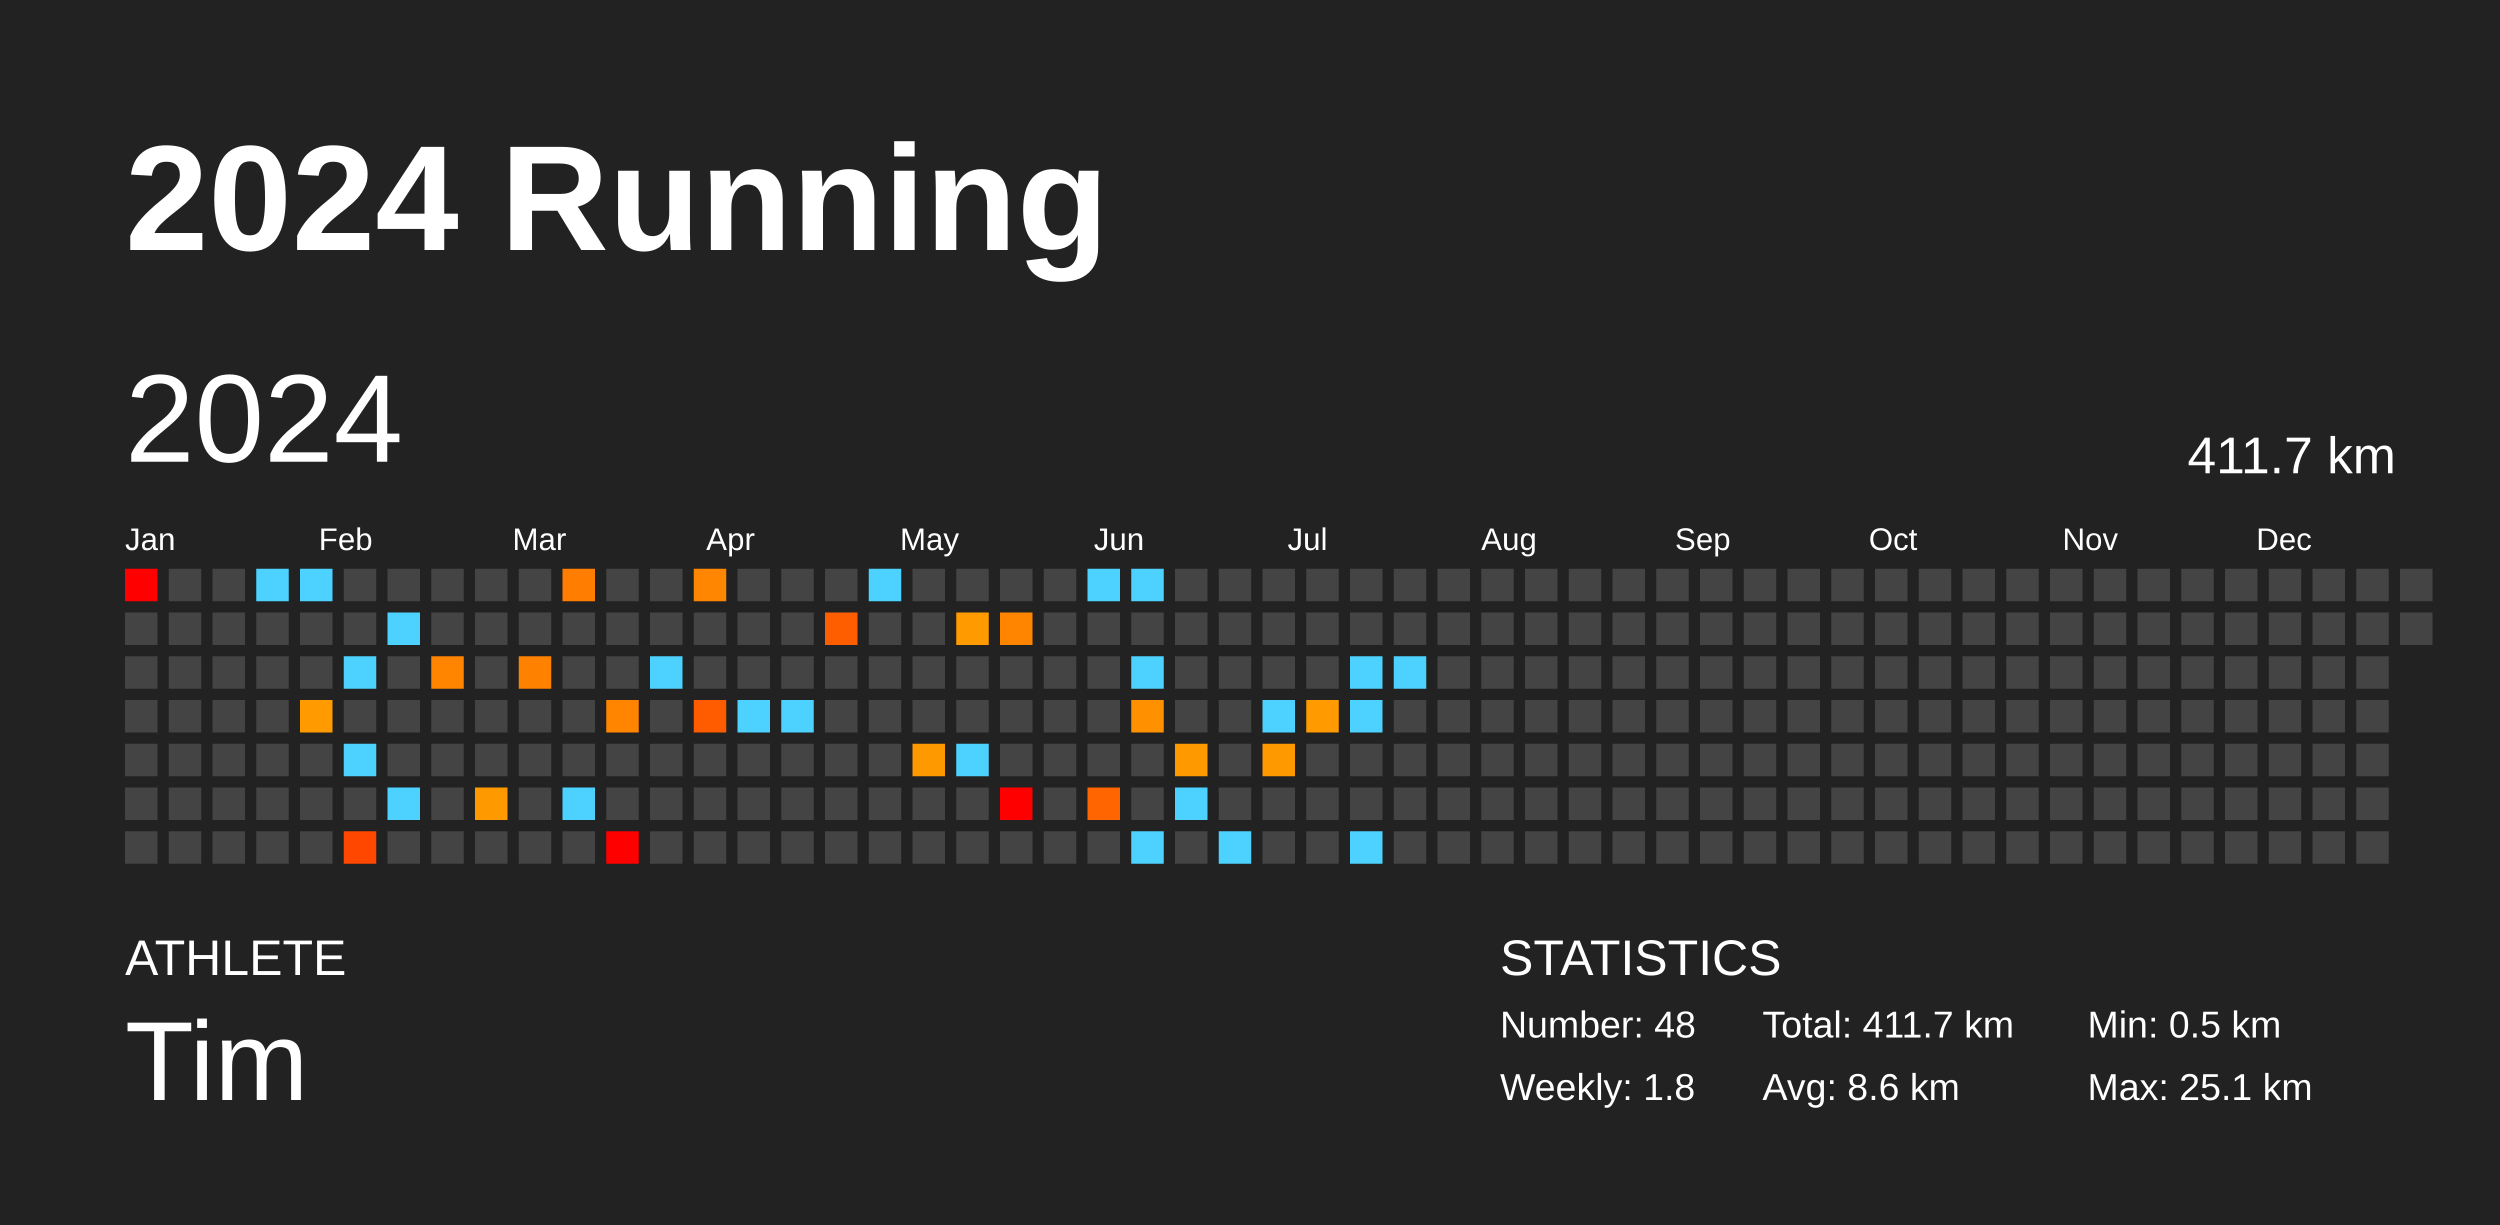
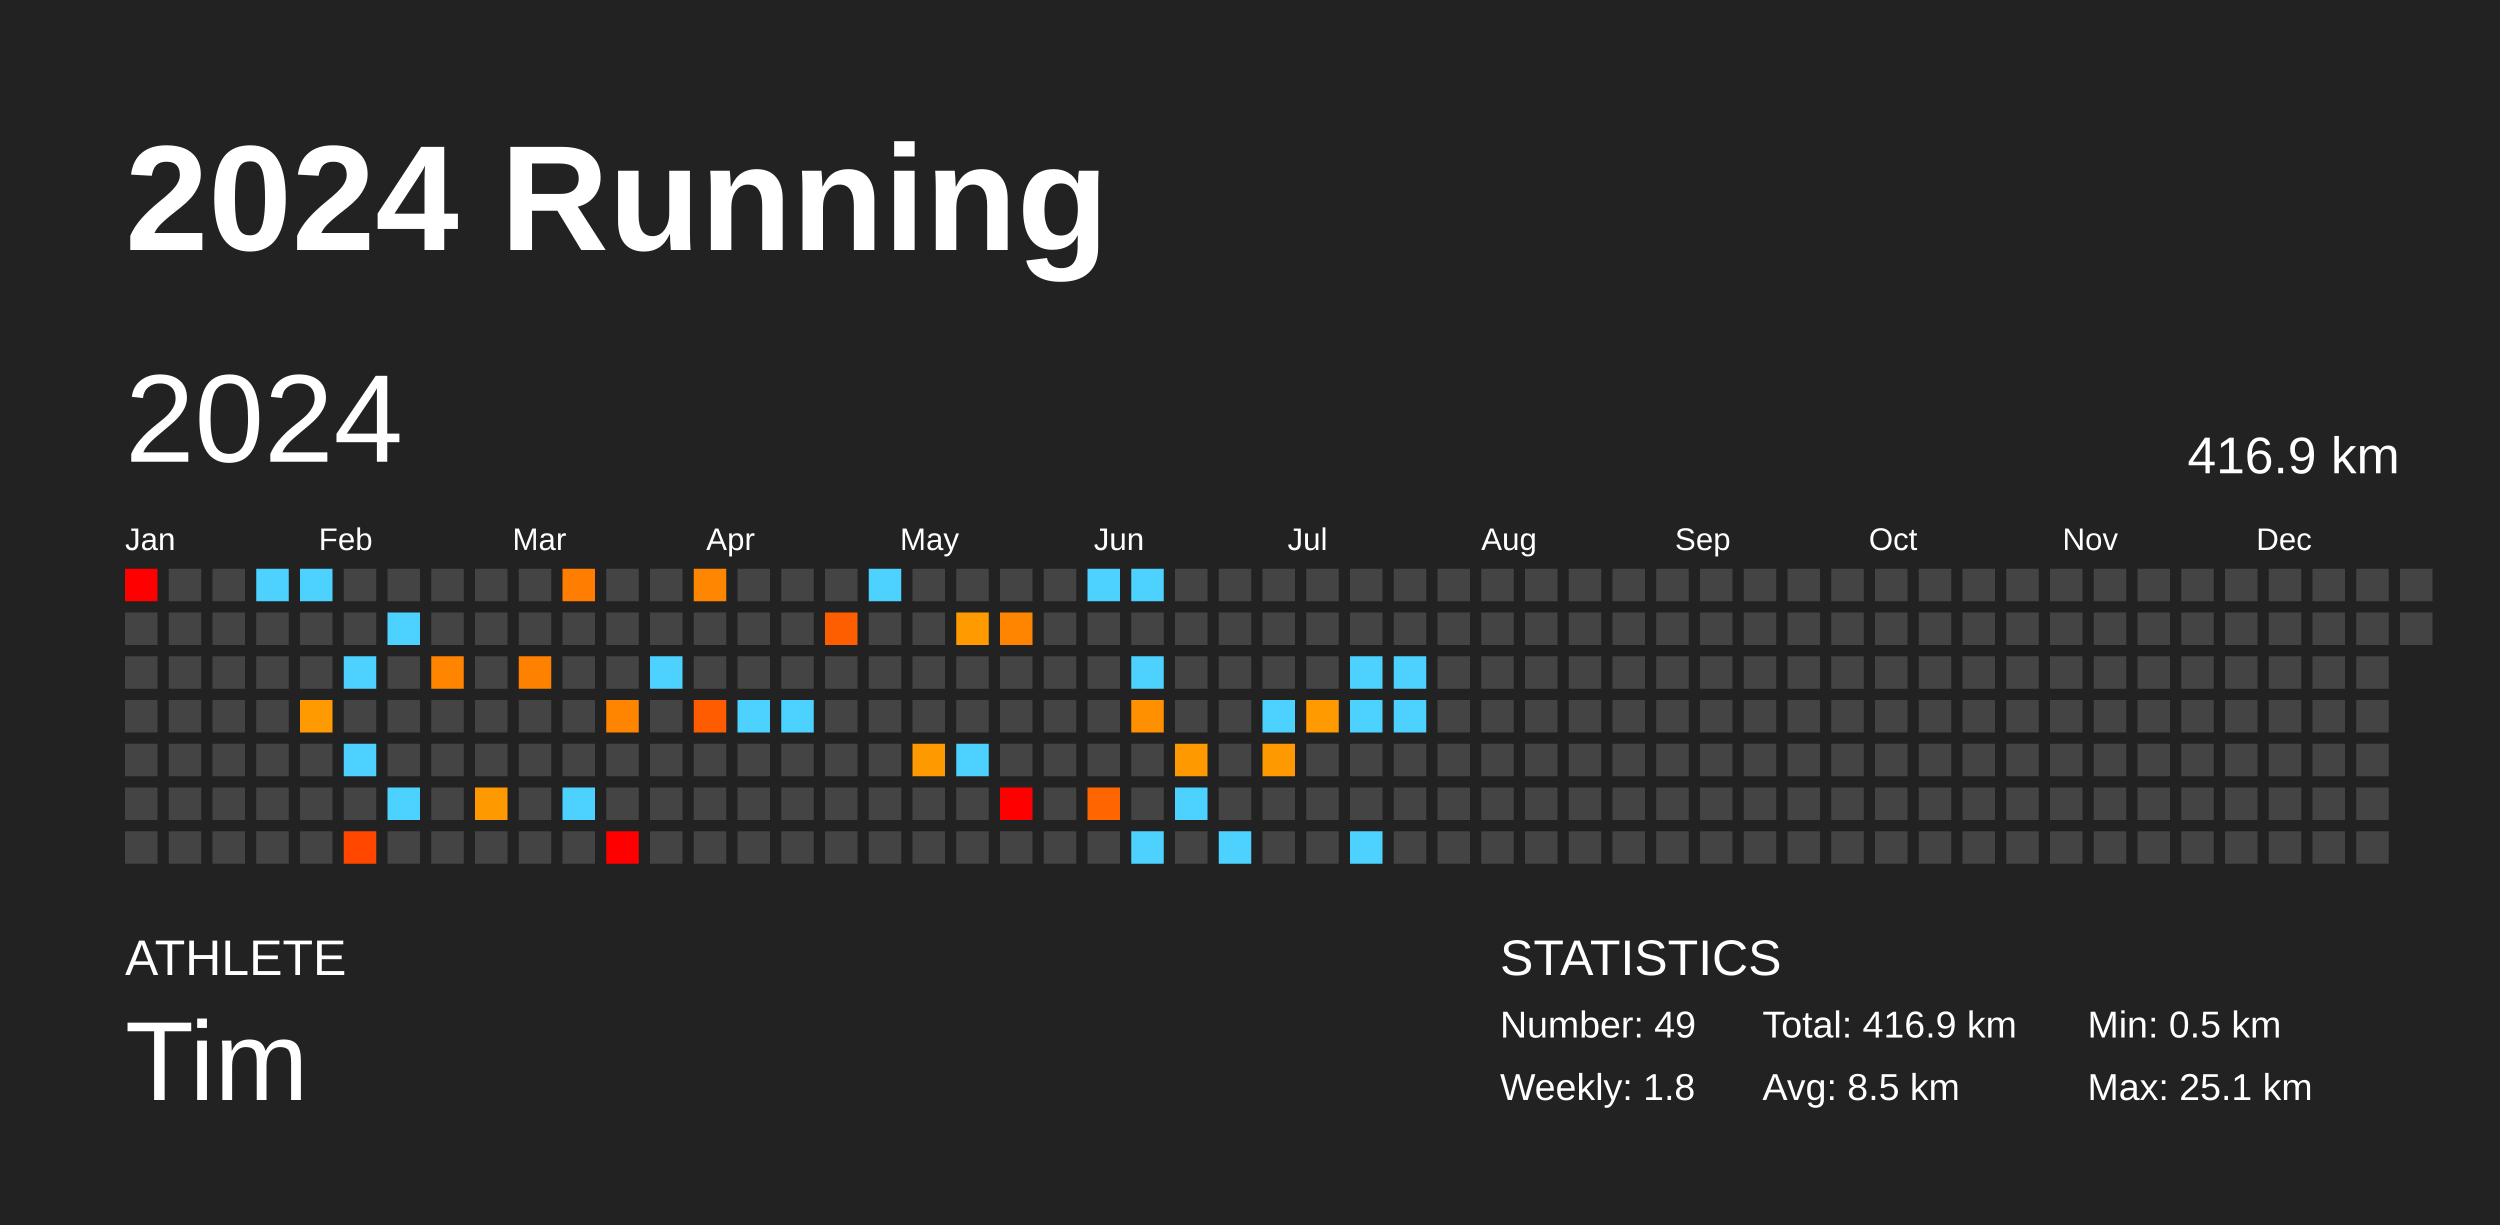
<svg xmlns="http://www.w3.org/2000/svg" baseProfile="full" height="98mm" version="1.1" viewBox="0,0,200,98" width="200mm">
  <defs />
  <rect fill="#222222" height="98" width="200" x="0" y="0" />
  <text fill="#FFFFFF" style="font-size:12px; font-family:Arial; font-weight:bold;" x="10" y="20">2024 Running</text>
  <text fill="#FFFFFF" style="font-size:4px; font-family:Arial" x="10" y="78">ATHLETE</text>
  <text fill="#FFFFFF" style="font-size:9px; font-family:Arial" x="10" y="88">Tim</text>
  <text fill="#FFFFFF" style="font-size:4px; font-family:Arial" x="120" y="78">STATISTICS</text>
-   <text fill="#FFFFFF" style="font-size:3px; font-family:Arial" x="120" y="83">Number: 48</text>
+   <text fill="#FFFFFF" style="font-size:3px; font-family:Arial" x="120" y="83">Number: 49</text>
  <text fill="#FFFFFF" style="font-size:3px; font-family:Arial" x="120" y="88">Weekly: 1.8</text>
-   <text fill="#FFFFFF" style="font-size:3px; font-family:Arial" x="141" y="83">Total: 411.7 km</text>
-   <text fill="#FFFFFF" style="font-size:3px; font-family:Arial" x="141" y="88">Avg: 8.6 km</text>
+   <text fill="#FFFFFF" style="font-size:3px; font-family:Arial" x="141" y="83">Total: 416.9 km</text>
+   <text fill="#FFFFFF" style="font-size:3px; font-family:Arial" x="141" y="88">Avg: 8.5 km</text>
  <text fill="#FFFFFF" style="font-size:3px; font-family:Arial" x="167" y="83">Min: 0.5 km</text>
  <text fill="#FFFFFF" style="font-size:3px; font-family:Arial" x="167" y="88">Max: 25.1 km</text>
  <text dominant-baseline="hanging" fill="#FFFFFF" style="font-size:10.0px; font-family:Arial;" x="10" y="30">2024</text>
-   <text dominant-baseline="hanging" fill="#FFFFFF" style="font-size:4.125px; font-family:Arial;" x="175" y="35">411.7 km</text>
+   <text dominant-baseline="hanging" fill="#FFFFFF" style="font-size:4.125px; font-family:Arial;" x="175" y="35">416.9 km</text>
  <text fill="#FFFFFF" style="font-size:2.5px; font-family:Arial" x="10.0" y="44">Jan</text>
  <text fill="#FFFFFF" style="font-size:2.5px; font-family:Arial" x="25.5" y="44">Feb</text>
  <text fill="#FFFFFF" style="font-size:2.5px; font-family:Arial" x="41.0" y="44">Mar</text>
  <text fill="#FFFFFF" style="font-size:2.5px; font-family:Arial" x="56.5" y="44">Apr</text>
  <text fill="#FFFFFF" style="font-size:2.5px; font-family:Arial" x="72.0" y="44">May</text>
  <text fill="#FFFFFF" style="font-size:2.5px; font-family:Arial" x="87.5" y="44">Jun</text>
  <text fill="#FFFFFF" style="font-size:2.5px; font-family:Arial" x="103.0" y="44">Jul</text>
  <text fill="#FFFFFF" style="font-size:2.5px; font-family:Arial" x="118.5" y="44">Aug</text>
  <text fill="#FFFFFF" style="font-size:2.5px; font-family:Arial" x="134.0" y="44">Sep</text>
  <text fill="#FFFFFF" style="font-size:2.5px; font-family:Arial" x="149.5" y="44">Oct</text>
  <text fill="#FFFFFF" style="font-size:2.5px; font-family:Arial" x="165.0" y="44">Nov</text>
  <text fill="#FFFFFF" style="font-size:2.5px; font-family:Arial" x="180.5" y="44">Dec</text>
  <rect fill="red" height="2.6" width="2.6" x="10.0" y="45.5" />
  <rect fill="#444444" height="2.6" width="2.6" x="10.0" y="49.0" />
  <rect fill="#444444" height="2.6" width="2.6" x="10.0" y="52.5" />
  <rect fill="#444444" height="2.6" width="2.6" x="10.0" y="56.0" />
  <rect fill="#444444" height="2.6" width="2.6" x="10.0" y="59.5" />
  <rect fill="#444444" height="2.6" width="2.6" x="10.0" y="63.0" />
  <rect fill="#444444" height="2.6" width="2.6" x="10.0" y="66.5" />
  <rect fill="#444444" height="2.6" width="2.6" x="13.5" y="45.5" />
  <rect fill="#444444" height="2.6" width="2.6" x="13.5" y="49.0" />
  <rect fill="#444444" height="2.6" width="2.6" x="13.5" y="52.5" />
  <rect fill="#444444" height="2.6" width="2.6" x="13.5" y="56.0" />
  <rect fill="#444444" height="2.6" width="2.6" x="13.5" y="59.5" />
  <rect fill="#444444" height="2.6" width="2.6" x="13.5" y="63.0" />
  <rect fill="#444444" height="2.6" width="2.6" x="13.5" y="66.5" />
  <rect fill="#444444" height="2.6" width="2.6" x="17.0" y="45.5" />
  <rect fill="#444444" height="2.6" width="2.6" x="17.0" y="49.0" />
  <rect fill="#444444" height="2.6" width="2.6" x="17.0" y="52.5" />
  <rect fill="#444444" height="2.6" width="2.6" x="17.0" y="56.0" />
  <rect fill="#444444" height="2.6" width="2.6" x="17.0" y="59.5" />
  <rect fill="#444444" height="2.6" width="2.6" x="17.0" y="63.0" />
  <rect fill="#444444" height="2.6" width="2.6" x="17.0" y="66.5" />
  <rect fill="#4dd2ff" height="2.6" width="2.6" x="20.5" y="45.5" />
  <rect fill="#444444" height="2.6" width="2.6" x="20.5" y="49.0" />
  <rect fill="#444444" height="2.6" width="2.6" x="20.5" y="52.5" />
  <rect fill="#444444" height="2.6" width="2.6" x="20.5" y="56.0" />
  <rect fill="#444444" height="2.6" width="2.6" x="20.5" y="59.5" />
  <rect fill="#444444" height="2.6" width="2.6" x="20.5" y="63.0" />
  <rect fill="#444444" height="2.6" width="2.6" x="20.5" y="66.5" />
  <rect fill="#4dd2ff" height="2.6" width="2.6" x="24.0" y="45.5" />
  <rect fill="#444444" height="2.6" width="2.6" x="24.0" y="49.0" />
  <rect fill="#444444" height="2.6" width="2.6" x="24.0" y="52.5" />
  <rect fill="#ff9b00" height="2.6" width="2.6" x="24.0" y="56.0" />
  <rect fill="#444444" height="2.6" width="2.6" x="24.0" y="59.5" />
  <rect fill="#444444" height="2.6" width="2.6" x="24.0" y="63.0" />
  <rect fill="#444444" height="2.6" width="2.6" x="24.0" y="66.5" />
  <rect fill="#444444" height="2.6" width="2.6" x="27.5" y="45.5" />
  <rect fill="#444444" height="2.6" width="2.6" x="27.5" y="49.0" />
  <rect fill="#4dd2ff" height="2.6" width="2.6" x="27.5" y="52.5" />
  <rect fill="#444444" height="2.6" width="2.6" x="27.5" y="56.0" />
  <rect fill="#4dd2ff" height="2.6" width="2.6" x="27.5" y="59.5" />
  <rect fill="#444444" height="2.6" width="2.6" x="27.5" y="63.0" />
  <rect fill="#ff4700" height="2.6" width="2.6" x="27.5" y="66.5" />
  <rect fill="#444444" height="2.6" width="2.6" x="31.0" y="45.5" />
  <rect fill="#4dd2ff" height="2.6" width="2.6" x="31.0" y="49.0" />
  <rect fill="#444444" height="2.6" width="2.6" x="31.0" y="52.5" />
  <rect fill="#444444" height="2.6" width="2.6" x="31.0" y="56.0" />
  <rect fill="#444444" height="2.6" width="2.6" x="31.0" y="59.5" />
  <rect fill="#4dd2ff" height="2.6" width="2.6" x="31.0" y="63.0" />
  <rect fill="#444444" height="2.6" width="2.6" x="31.0" y="66.5" />
  <rect fill="#444444" height="2.6" width="2.6" x="34.5" y="45.5" />
  <rect fill="#444444" height="2.6" width="2.6" x="34.5" y="49.0" />
  <rect fill="#ff8500" height="2.6" width="2.6" x="34.5" y="52.5" />
  <rect fill="#444444" height="2.6" width="2.6" x="34.5" y="56.0" />
  <rect fill="#444444" height="2.6" width="2.6" x="34.5" y="59.5" />
  <rect fill="#444444" height="2.6" width="2.6" x="34.5" y="63.0" />
  <rect fill="#444444" height="2.6" width="2.6" x="34.5" y="66.5" />
  <rect fill="#444444" height="2.6" width="2.6" x="38.0" y="45.5" />
  <rect fill="#444444" height="2.6" width="2.6" x="38.0" y="49.0" />
  <rect fill="#444444" height="2.6" width="2.6" x="38.0" y="52.5" />
  <rect fill="#444444" height="2.6" width="2.6" x="38.0" y="56.0" />
  <rect fill="#444444" height="2.6" width="2.6" x="38.0" y="59.5" />
  <rect fill="#ff9900" height="2.6" width="2.6" x="38.0" y="63.0" />
  <rect fill="#444444" height="2.6" width="2.6" x="38.0" y="66.5" />
  <rect fill="#444444" height="2.6" width="2.6" x="41.5" y="45.5" />
  <rect fill="#444444" height="2.6" width="2.6" x="41.5" y="49.0" />
  <rect fill="#ff8100" height="2.6" width="2.6" x="41.5" y="52.5" />
  <rect fill="#444444" height="2.6" width="2.6" x="41.5" y="56.0" />
  <rect fill="#444444" height="2.6" width="2.6" x="41.5" y="59.5" />
  <rect fill="#444444" height="2.6" width="2.6" x="41.5" y="63.0" />
  <rect fill="#444444" height="2.6" width="2.6" x="41.5" y="66.5" />
  <rect fill="#ff7d00" height="2.6" width="2.6" x="45.0" y="45.5" />
  <rect fill="#444444" height="2.6" width="2.6" x="45.0" y="49.0" />
  <rect fill="#444444" height="2.6" width="2.6" x="45.0" y="52.5" />
  <rect fill="#444444" height="2.6" width="2.6" x="45.0" y="56.0" />
  <rect fill="#444444" height="2.6" width="2.6" x="45.0" y="59.5" />
  <rect fill="#4dd2ff" height="2.6" width="2.6" x="45.0" y="63.0" />
  <rect fill="#444444" height="2.6" width="2.6" x="45.0" y="66.5" />
  <rect fill="#444444" height="2.6" width="2.6" x="48.5" y="45.5" />
  <rect fill="#444444" height="2.6" width="2.6" x="48.5" y="49.0" />
  <rect fill="#444444" height="2.6" width="2.6" x="48.5" y="52.5" />
  <rect fill="#ff8400" height="2.6" width="2.6" x="48.5" y="56.0" />
  <rect fill="#444444" height="2.6" width="2.6" x="48.5" y="59.5" />
  <rect fill="#444444" height="2.6" width="2.6" x="48.5" y="63.0" />
  <rect fill="red" height="2.6" width="2.6" x="48.5" y="66.5" />
  <rect fill="#444444" height="2.6" width="2.6" x="52.0" y="45.5" />
  <rect fill="#444444" height="2.6" width="2.6" x="52.0" y="49.0" />
  <rect fill="#4dd2ff" height="2.6" width="2.6" x="52.0" y="52.5" />
  <rect fill="#444444" height="2.6" width="2.6" x="52.0" y="56.0" />
  <rect fill="#444444" height="2.6" width="2.6" x="52.0" y="59.5" />
  <rect fill="#444444" height="2.6" width="2.6" x="52.0" y="63.0" />
  <rect fill="#444444" height="2.6" width="2.6" x="52.0" y="66.5" />
  <rect fill="#ff8600" height="2.6" width="2.6" x="55.5" y="45.5" />
  <rect fill="#444444" height="2.6" width="2.6" x="55.5" y="49.0" />
  <rect fill="#444444" height="2.6" width="2.6" x="55.5" y="52.5" />
  <rect fill="#ff5c00" height="2.6" width="2.6" x="55.5" y="56.0" />
  <rect fill="#444444" height="2.6" width="2.6" x="55.5" y="59.5" />
  <rect fill="#444444" height="2.6" width="2.6" x="55.5" y="63.0" />
  <rect fill="#444444" height="2.6" width="2.6" x="55.5" y="66.5" />
  <rect fill="#444444" height="2.6" width="2.6" x="59.0" y="45.5" />
  <rect fill="#444444" height="2.6" width="2.6" x="59.0" y="49.0" />
  <rect fill="#444444" height="2.6" width="2.6" x="59.0" y="52.5" />
  <rect fill="#4dd2ff" height="2.6" width="2.6" x="59.0" y="56.0" />
  <rect fill="#444444" height="2.6" width="2.6" x="59.0" y="59.5" />
  <rect fill="#444444" height="2.6" width="2.6" x="59.0" y="63.0" />
  <rect fill="#444444" height="2.6" width="2.6" x="59.0" y="66.5" />
  <rect fill="#444444" height="2.6" width="2.6" x="62.5" y="45.5" />
  <rect fill="#444444" height="2.6" width="2.6" x="62.5" y="49.0" />
  <rect fill="#444444" height="2.6" width="2.6" x="62.5" y="52.5" />
  <rect fill="#4dd2ff" height="2.6" width="2.6" x="62.5" y="56.0" />
  <rect fill="#444444" height="2.6" width="2.6" x="62.5" y="59.5" />
  <rect fill="#444444" height="2.6" width="2.6" x="62.5" y="63.0" />
  <rect fill="#444444" height="2.6" width="2.6" x="62.5" y="66.5" />
  <rect fill="#444444" height="2.6" width="2.6" x="66.0" y="45.5" />
  <rect fill="#ff5e00" height="2.6" width="2.6" x="66.0" y="49.0" />
  <rect fill="#444444" height="2.6" width="2.6" x="66.0" y="52.5" />
  <rect fill="#444444" height="2.6" width="2.6" x="66.0" y="56.0" />
  <rect fill="#444444" height="2.6" width="2.6" x="66.0" y="59.5" />
  <rect fill="#444444" height="2.6" width="2.6" x="66.0" y="63.0" />
  <rect fill="#444444" height="2.6" width="2.6" x="66.0" y="66.5" />
  <rect fill="#4dd2ff" height="2.6" width="2.6" x="69.5" y="45.5" />
  <rect fill="#444444" height="2.6" width="2.6" x="69.5" y="49.0" />
  <rect fill="#444444" height="2.6" width="2.6" x="69.5" y="52.5" />
  <rect fill="#444444" height="2.6" width="2.6" x="69.5" y="56.0" />
  <rect fill="#444444" height="2.6" width="2.6" x="69.5" y="59.5" />
  <rect fill="#444444" height="2.6" width="2.6" x="69.5" y="63.0" />
  <rect fill="#444444" height="2.6" width="2.6" x="69.5" y="66.5" />
  <rect fill="#444444" height="2.6" width="2.6" x="73.0" y="45.5" />
  <rect fill="#444444" height="2.6" width="2.6" x="73.0" y="49.0" />
  <rect fill="#444444" height="2.6" width="2.6" x="73.0" y="52.5" />
  <rect fill="#444444" height="2.6" width="2.6" x="73.0" y="56.0" />
  <rect fill="#ff9900" height="2.6" width="2.6" x="73.0" y="59.5" />
  <rect fill="#444444" height="2.6" width="2.6" x="73.0" y="63.0" />
  <rect fill="#444444" height="2.6" width="2.6" x="73.0" y="66.5" />
  <rect fill="#444444" height="2.6" width="2.6" x="76.5" y="45.5" />
  <rect fill="#ff9b00" height="2.6" width="2.6" x="76.5" y="49.0" />
  <rect fill="#444444" height="2.6" width="2.6" x="76.5" y="52.5" />
  <rect fill="#444444" height="2.6" width="2.6" x="76.5" y="56.0" />
  <rect fill="#4dd2ff" height="2.6" width="2.6" x="76.5" y="59.5" />
  <rect fill="#444444" height="2.6" width="2.6" x="76.5" y="63.0" />
  <rect fill="#444444" height="2.6" width="2.6" x="76.5" y="66.5" />
  <rect fill="#444444" height="2.6" width="2.6" x="80.0" y="45.5" />
  <rect fill="#ff8500" height="2.6" width="2.6" x="80.0" y="49.0" />
  <rect fill="#444444" height="2.6" width="2.6" x="80.0" y="52.5" />
  <rect fill="#444444" height="2.6" width="2.6" x="80.0" y="56.0" />
  <rect fill="#444444" height="2.6" width="2.6" x="80.0" y="59.5" />
  <rect fill="red" height="2.6" width="2.6" x="80.0" y="63.0" />
  <rect fill="#444444" height="2.6" width="2.6" x="80.0" y="66.5" />
  <rect fill="#444444" height="2.6" width="2.6" x="83.5" y="45.5" />
  <rect fill="#444444" height="2.6" width="2.6" x="83.5" y="49.0" />
  <rect fill="#444444" height="2.6" width="2.6" x="83.5" y="52.5" />
  <rect fill="#444444" height="2.6" width="2.6" x="83.5" y="56.0" />
  <rect fill="#444444" height="2.6" width="2.6" x="83.5" y="59.5" />
  <rect fill="#444444" height="2.6" width="2.6" x="83.5" y="63.0" />
  <rect fill="#444444" height="2.6" width="2.6" x="83.5" y="66.5" />
  <rect fill="#4dd2ff" height="2.6" width="2.6" x="87.0" y="45.5" />
  <rect fill="#444444" height="2.6" width="2.6" x="87.0" y="49.0" />
  <rect fill="#444444" height="2.6" width="2.6" x="87.0" y="52.5" />
  <rect fill="#444444" height="2.6" width="2.6" x="87.0" y="56.0" />
  <rect fill="#444444" height="2.6" width="2.6" x="87.0" y="59.5" />
  <rect fill="#ff6500" height="2.6" width="2.6" x="87.0" y="63.0" />
  <rect fill="#444444" height="2.6" width="2.6" x="87.0" y="66.5" />
  <rect fill="#4dd2ff" height="2.6" width="2.6" x="90.5" y="45.5" />
  <rect fill="#444444" height="2.6" width="2.6" x="90.5" y="49.0" />
  <rect fill="#4dd2ff" height="2.6" width="2.6" x="90.5" y="52.5" />
  <rect fill="#ff9000" height="2.6" width="2.6" x="90.5" y="56.0" />
  <rect fill="#444444" height="2.6" width="2.6" x="90.5" y="59.5" />
  <rect fill="#444444" height="2.6" width="2.6" x="90.5" y="63.0" />
  <rect fill="#4dd2ff" height="2.6" width="2.6" x="90.5" y="66.5" />
  <rect fill="#444444" height="2.6" width="2.6" x="94.0" y="45.5" />
  <rect fill="#444444" height="2.6" width="2.6" x="94.0" y="49.0" />
  <rect fill="#444444" height="2.6" width="2.6" x="94.0" y="52.5" />
  <rect fill="#444444" height="2.6" width="2.6" x="94.0" y="56.0" />
  <rect fill="#ff9900" height="2.6" width="2.6" x="94.0" y="59.5" />
  <rect fill="#4dd2ff" height="2.6" width="2.6" x="94.0" y="63.0" />
  <rect fill="#444444" height="2.6" width="2.6" x="94.0" y="66.5" />
  <rect fill="#444444" height="2.6" width="2.6" x="97.5" y="45.5" />
  <rect fill="#444444" height="2.6" width="2.6" x="97.5" y="49.0" />
  <rect fill="#444444" height="2.6" width="2.6" x="97.5" y="52.5" />
  <rect fill="#444444" height="2.6" width="2.6" x="97.5" y="56.0" />
  <rect fill="#444444" height="2.6" width="2.6" x="97.5" y="59.5" />
  <rect fill="#444444" height="2.6" width="2.6" x="97.5" y="63.0" />
  <rect fill="#4dd2ff" height="2.6" width="2.6" x="97.5" y="66.5" />
  <rect fill="#444444" height="2.6" width="2.6" x="101.0" y="45.5" />
  <rect fill="#444444" height="2.6" width="2.6" x="101.0" y="49.0" />
  <rect fill="#444444" height="2.6" width="2.6" x="101.0" y="52.5" />
  <rect fill="#4dd2ff" height="2.6" width="2.6" x="101.0" y="56.0" />
  <rect fill="#ff9900" height="2.6" width="2.6" x="101.0" y="59.5" />
  <rect fill="#444444" height="2.6" width="2.6" x="101.0" y="63.0" />
  <rect fill="#444444" height="2.6" width="2.6" x="101.0" y="66.5" />
  <rect fill="#444444" height="2.6" width="2.6" x="104.5" y="45.5" />
  <rect fill="#444444" height="2.6" width="2.6" x="104.5" y="49.0" />
  <rect fill="#444444" height="2.6" width="2.6" x="104.5" y="52.5" />
  <rect fill="#ff9a00" height="2.6" width="2.6" x="104.5" y="56.0" />
  <rect fill="#444444" height="2.6" width="2.6" x="104.5" y="59.5" />
  <rect fill="#444444" height="2.6" width="2.6" x="104.5" y="63.0" />
  <rect fill="#444444" height="2.6" width="2.6" x="104.5" y="66.5" />
  <rect fill="#444444" height="2.6" width="2.6" x="108.0" y="45.5" />
  <rect fill="#444444" height="2.6" width="2.6" x="108.0" y="49.0" />
  <rect fill="#4dd2ff" height="2.6" width="2.6" x="108.0" y="52.5" />
  <rect fill="#4dd2ff" height="2.6" width="2.6" x="108.0" y="56.0" />
  <rect fill="#444444" height="2.6" width="2.6" x="108.0" y="59.5" />
  <rect fill="#444444" height="2.6" width="2.6" x="108.0" y="63.0" />
  <rect fill="#4dd2ff" height="2.6" width="2.6" x="108.0" y="66.5" />
  <rect fill="#444444" height="2.6" width="2.6" x="111.5" y="45.5" />
  <rect fill="#444444" height="2.6" width="2.6" x="111.5" y="49.0" />
  <rect fill="#4dd2ff" height="2.6" width="2.6" x="111.5" y="52.5" />
-   <rect fill="#444444" height="2.6" width="2.6" x="111.5" y="56.0" />
+   <rect fill="#4dd2ff" height="2.6" width="2.6" x="111.5" y="56.0" />
  <rect fill="#444444" height="2.6" width="2.6" x="111.5" y="59.5" />
  <rect fill="#444444" height="2.6" width="2.6" x="111.5" y="63.0" />
  <rect fill="#444444" height="2.6" width="2.6" x="111.5" y="66.5" />
  <rect fill="#444444" height="2.6" width="2.6" x="115.0" y="45.5" />
  <rect fill="#444444" height="2.6" width="2.6" x="115.0" y="49.0" />
  <rect fill="#444444" height="2.6" width="2.6" x="115.0" y="52.5" />
  <rect fill="#444444" height="2.6" width="2.6" x="115.0" y="56.0" />
  <rect fill="#444444" height="2.6" width="2.6" x="115.0" y="59.5" />
  <rect fill="#444444" height="2.6" width="2.6" x="115.0" y="63.0" />
  <rect fill="#444444" height="2.6" width="2.6" x="115.0" y="66.5" />
  <rect fill="#444444" height="2.6" width="2.6" x="118.5" y="45.5" />
  <rect fill="#444444" height="2.6" width="2.6" x="118.5" y="49.0" />
  <rect fill="#444444" height="2.6" width="2.6" x="118.5" y="52.5" />
  <rect fill="#444444" height="2.6" width="2.6" x="118.5" y="56.0" />
  <rect fill="#444444" height="2.6" width="2.6" x="118.5" y="59.5" />
  <rect fill="#444444" height="2.6" width="2.6" x="118.5" y="63.0" />
  <rect fill="#444444" height="2.6" width="2.6" x="118.5" y="66.5" />
  <rect fill="#444444" height="2.6" width="2.6" x="122.0" y="45.5" />
  <rect fill="#444444" height="2.6" width="2.6" x="122.0" y="49.0" />
  <rect fill="#444444" height="2.6" width="2.6" x="122.0" y="52.5" />
  <rect fill="#444444" height="2.6" width="2.6" x="122.0" y="56.0" />
  <rect fill="#444444" height="2.6" width="2.6" x="122.0" y="59.5" />
  <rect fill="#444444" height="2.6" width="2.6" x="122.0" y="63.0" />
  <rect fill="#444444" height="2.6" width="2.6" x="122.0" y="66.5" />
  <rect fill="#444444" height="2.6" width="2.6" x="125.5" y="45.5" />
  <rect fill="#444444" height="2.6" width="2.6" x="125.5" y="49.0" />
  <rect fill="#444444" height="2.6" width="2.6" x="125.5" y="52.5" />
  <rect fill="#444444" height="2.6" width="2.6" x="125.5" y="56.0" />
  <rect fill="#444444" height="2.6" width="2.6" x="125.5" y="59.5" />
  <rect fill="#444444" height="2.6" width="2.6" x="125.5" y="63.0" />
  <rect fill="#444444" height="2.6" width="2.6" x="125.5" y="66.5" />
  <rect fill="#444444" height="2.6" width="2.6" x="129.0" y="45.5" />
  <rect fill="#444444" height="2.6" width="2.6" x="129.0" y="49.0" />
  <rect fill="#444444" height="2.6" width="2.6" x="129.0" y="52.5" />
  <rect fill="#444444" height="2.6" width="2.6" x="129.0" y="56.0" />
  <rect fill="#444444" height="2.6" width="2.6" x="129.0" y="59.5" />
  <rect fill="#444444" height="2.6" width="2.6" x="129.0" y="63.0" />
  <rect fill="#444444" height="2.6" width="2.6" x="129.0" y="66.5" />
  <rect fill="#444444" height="2.6" width="2.6" x="132.5" y="45.5" />
  <rect fill="#444444" height="2.6" width="2.6" x="132.5" y="49.0" />
  <rect fill="#444444" height="2.6" width="2.6" x="132.5" y="52.5" />
  <rect fill="#444444" height="2.6" width="2.6" x="132.5" y="56.0" />
  <rect fill="#444444" height="2.6" width="2.6" x="132.5" y="59.5" />
  <rect fill="#444444" height="2.6" width="2.6" x="132.5" y="63.0" />
  <rect fill="#444444" height="2.6" width="2.6" x="132.5" y="66.5" />
  <rect fill="#444444" height="2.6" width="2.6" x="136.0" y="45.5" />
  <rect fill="#444444" height="2.6" width="2.6" x="136.0" y="49.0" />
  <rect fill="#444444" height="2.6" width="2.6" x="136.0" y="52.5" />
  <rect fill="#444444" height="2.6" width="2.6" x="136.0" y="56.0" />
  <rect fill="#444444" height="2.6" width="2.6" x="136.0" y="59.5" />
  <rect fill="#444444" height="2.6" width="2.6" x="136.0" y="63.0" />
  <rect fill="#444444" height="2.6" width="2.6" x="136.0" y="66.5" />
  <rect fill="#444444" height="2.6" width="2.6" x="139.5" y="45.5" />
  <rect fill="#444444" height="2.6" width="2.6" x="139.5" y="49.0" />
  <rect fill="#444444" height="2.6" width="2.6" x="139.5" y="52.5" />
  <rect fill="#444444" height="2.6" width="2.6" x="139.5" y="56.0" />
  <rect fill="#444444" height="2.6" width="2.6" x="139.5" y="59.5" />
  <rect fill="#444444" height="2.6" width="2.6" x="139.5" y="63.0" />
  <rect fill="#444444" height="2.6" width="2.6" x="139.5" y="66.5" />
  <rect fill="#444444" height="2.6" width="2.6" x="143.0" y="45.5" />
  <rect fill="#444444" height="2.6" width="2.6" x="143.0" y="49.0" />
  <rect fill="#444444" height="2.6" width="2.6" x="143.0" y="52.5" />
  <rect fill="#444444" height="2.6" width="2.6" x="143.0" y="56.0" />
  <rect fill="#444444" height="2.6" width="2.6" x="143.0" y="59.5" />
  <rect fill="#444444" height="2.6" width="2.6" x="143.0" y="63.0" />
  <rect fill="#444444" height="2.6" width="2.6" x="143.0" y="66.5" />
  <rect fill="#444444" height="2.6" width="2.6" x="146.5" y="45.5" />
  <rect fill="#444444" height="2.6" width="2.6" x="146.5" y="49.0" />
  <rect fill="#444444" height="2.6" width="2.6" x="146.5" y="52.5" />
  <rect fill="#444444" height="2.6" width="2.6" x="146.5" y="56.0" />
  <rect fill="#444444" height="2.6" width="2.6" x="146.5" y="59.5" />
  <rect fill="#444444" height="2.6" width="2.6" x="146.5" y="63.0" />
  <rect fill="#444444" height="2.6" width="2.6" x="146.5" y="66.5" />
  <rect fill="#444444" height="2.6" width="2.6" x="150.0" y="45.5" />
  <rect fill="#444444" height="2.6" width="2.6" x="150.0" y="49.0" />
  <rect fill="#444444" height="2.6" width="2.6" x="150.0" y="52.5" />
  <rect fill="#444444" height="2.6" width="2.6" x="150.0" y="56.0" />
  <rect fill="#444444" height="2.6" width="2.6" x="150.0" y="59.5" />
  <rect fill="#444444" height="2.6" width="2.6" x="150.0" y="63.0" />
  <rect fill="#444444" height="2.6" width="2.6" x="150.0" y="66.5" />
  <rect fill="#444444" height="2.6" width="2.6" x="153.5" y="45.5" />
  <rect fill="#444444" height="2.6" width="2.6" x="153.5" y="49.0" />
  <rect fill="#444444" height="2.6" width="2.6" x="153.5" y="52.5" />
  <rect fill="#444444" height="2.6" width="2.6" x="153.5" y="56.0" />
  <rect fill="#444444" height="2.6" width="2.6" x="153.5" y="59.5" />
  <rect fill="#444444" height="2.6" width="2.6" x="153.5" y="63.0" />
  <rect fill="#444444" height="2.6" width="2.6" x="153.5" y="66.5" />
  <rect fill="#444444" height="2.6" width="2.6" x="157.0" y="45.5" />
  <rect fill="#444444" height="2.6" width="2.6" x="157.0" y="49.0" />
  <rect fill="#444444" height="2.6" width="2.6" x="157.0" y="52.5" />
  <rect fill="#444444" height="2.6" width="2.6" x="157.0" y="56.0" />
  <rect fill="#444444" height="2.6" width="2.6" x="157.0" y="59.5" />
  <rect fill="#444444" height="2.6" width="2.6" x="157.0" y="63.0" />
  <rect fill="#444444" height="2.6" width="2.6" x="157.0" y="66.5" />
  <rect fill="#444444" height="2.6" width="2.6" x="160.5" y="45.5" />
  <rect fill="#444444" height="2.6" width="2.6" x="160.5" y="49.0" />
  <rect fill="#444444" height="2.6" width="2.6" x="160.5" y="52.5" />
  <rect fill="#444444" height="2.6" width="2.6" x="160.5" y="56.0" />
  <rect fill="#444444" height="2.6" width="2.6" x="160.5" y="59.5" />
  <rect fill="#444444" height="2.6" width="2.6" x="160.5" y="63.0" />
  <rect fill="#444444" height="2.6" width="2.6" x="160.5" y="66.5" />
  <rect fill="#444444" height="2.6" width="2.6" x="164.0" y="45.5" />
  <rect fill="#444444" height="2.6" width="2.6" x="164.0" y="49.0" />
  <rect fill="#444444" height="2.6" width="2.6" x="164.0" y="52.5" />
  <rect fill="#444444" height="2.6" width="2.6" x="164.0" y="56.0" />
  <rect fill="#444444" height="2.6" width="2.6" x="164.0" y="59.5" />
  <rect fill="#444444" height="2.6" width="2.6" x="164.0" y="63.0" />
  <rect fill="#444444" height="2.6" width="2.6" x="164.0" y="66.5" />
  <rect fill="#444444" height="2.6" width="2.6" x="167.5" y="45.5" />
  <rect fill="#444444" height="2.6" width="2.6" x="167.5" y="49.0" />
  <rect fill="#444444" height="2.6" width="2.6" x="167.5" y="52.5" />
  <rect fill="#444444" height="2.6" width="2.6" x="167.5" y="56.0" />
  <rect fill="#444444" height="2.6" width="2.6" x="167.5" y="59.5" />
  <rect fill="#444444" height="2.6" width="2.6" x="167.5" y="63.0" />
  <rect fill="#444444" height="2.6" width="2.6" x="167.5" y="66.5" />
  <rect fill="#444444" height="2.6" width="2.6" x="171.0" y="45.5" />
  <rect fill="#444444" height="2.6" width="2.6" x="171.0" y="49.0" />
  <rect fill="#444444" height="2.6" width="2.6" x="171.0" y="52.5" />
  <rect fill="#444444" height="2.6" width="2.6" x="171.0" y="56.0" />
  <rect fill="#444444" height="2.6" width="2.6" x="171.0" y="59.5" />
  <rect fill="#444444" height="2.6" width="2.6" x="171.0" y="63.0" />
  <rect fill="#444444" height="2.6" width="2.6" x="171.0" y="66.5" />
  <rect fill="#444444" height="2.6" width="2.6" x="174.5" y="45.5" />
  <rect fill="#444444" height="2.6" width="2.6" x="174.5" y="49.0" />
  <rect fill="#444444" height="2.6" width="2.6" x="174.5" y="52.5" />
  <rect fill="#444444" height="2.6" width="2.6" x="174.5" y="56.0" />
  <rect fill="#444444" height="2.6" width="2.6" x="174.5" y="59.5" />
  <rect fill="#444444" height="2.6" width="2.6" x="174.5" y="63.0" />
  <rect fill="#444444" height="2.6" width="2.6" x="174.5" y="66.5" />
  <rect fill="#444444" height="2.6" width="2.6" x="178.0" y="45.5" />
  <rect fill="#444444" height="2.6" width="2.6" x="178.0" y="49.0" />
  <rect fill="#444444" height="2.6" width="2.6" x="178.0" y="52.5" />
  <rect fill="#444444" height="2.6" width="2.6" x="178.0" y="56.0" />
  <rect fill="#444444" height="2.6" width="2.6" x="178.0" y="59.5" />
  <rect fill="#444444" height="2.6" width="2.6" x="178.0" y="63.0" />
  <rect fill="#444444" height="2.6" width="2.6" x="178.0" y="66.5" />
  <rect fill="#444444" height="2.6" width="2.6" x="181.5" y="45.5" />
  <rect fill="#444444" height="2.6" width="2.6" x="181.5" y="49.0" />
  <rect fill="#444444" height="2.6" width="2.6" x="181.5" y="52.5" />
  <rect fill="#444444" height="2.6" width="2.6" x="181.5" y="56.0" />
  <rect fill="#444444" height="2.6" width="2.6" x="181.5" y="59.5" />
  <rect fill="#444444" height="2.6" width="2.6" x="181.5" y="63.0" />
  <rect fill="#444444" height="2.6" width="2.6" x="181.5" y="66.5" />
  <rect fill="#444444" height="2.6" width="2.6" x="185.0" y="45.5" />
  <rect fill="#444444" height="2.6" width="2.6" x="185.0" y="49.0" />
  <rect fill="#444444" height="2.6" width="2.6" x="185.0" y="52.5" />
  <rect fill="#444444" height="2.6" width="2.6" x="185.0" y="56.0" />
  <rect fill="#444444" height="2.6" width="2.6" x="185.0" y="59.5" />
  <rect fill="#444444" height="2.6" width="2.6" x="185.0" y="63.0" />
  <rect fill="#444444" height="2.6" width="2.6" x="185.0" y="66.5" />
  <rect fill="#444444" height="2.6" width="2.6" x="188.5" y="45.5" />
  <rect fill="#444444" height="2.6" width="2.6" x="188.5" y="49.0" />
  <rect fill="#444444" height="2.6" width="2.6" x="188.5" y="52.5" />
  <rect fill="#444444" height="2.6" width="2.6" x="188.5" y="56.0" />
  <rect fill="#444444" height="2.6" width="2.6" x="188.5" y="59.5" />
  <rect fill="#444444" height="2.6" width="2.6" x="188.5" y="63.0" />
  <rect fill="#444444" height="2.6" width="2.6" x="188.5" y="66.5" />
  <rect fill="#444444" height="2.6" width="2.6" x="192.0" y="45.5" />
  <rect fill="#444444" height="2.6" width="2.6" x="192.0" y="49.0" />
</svg>
